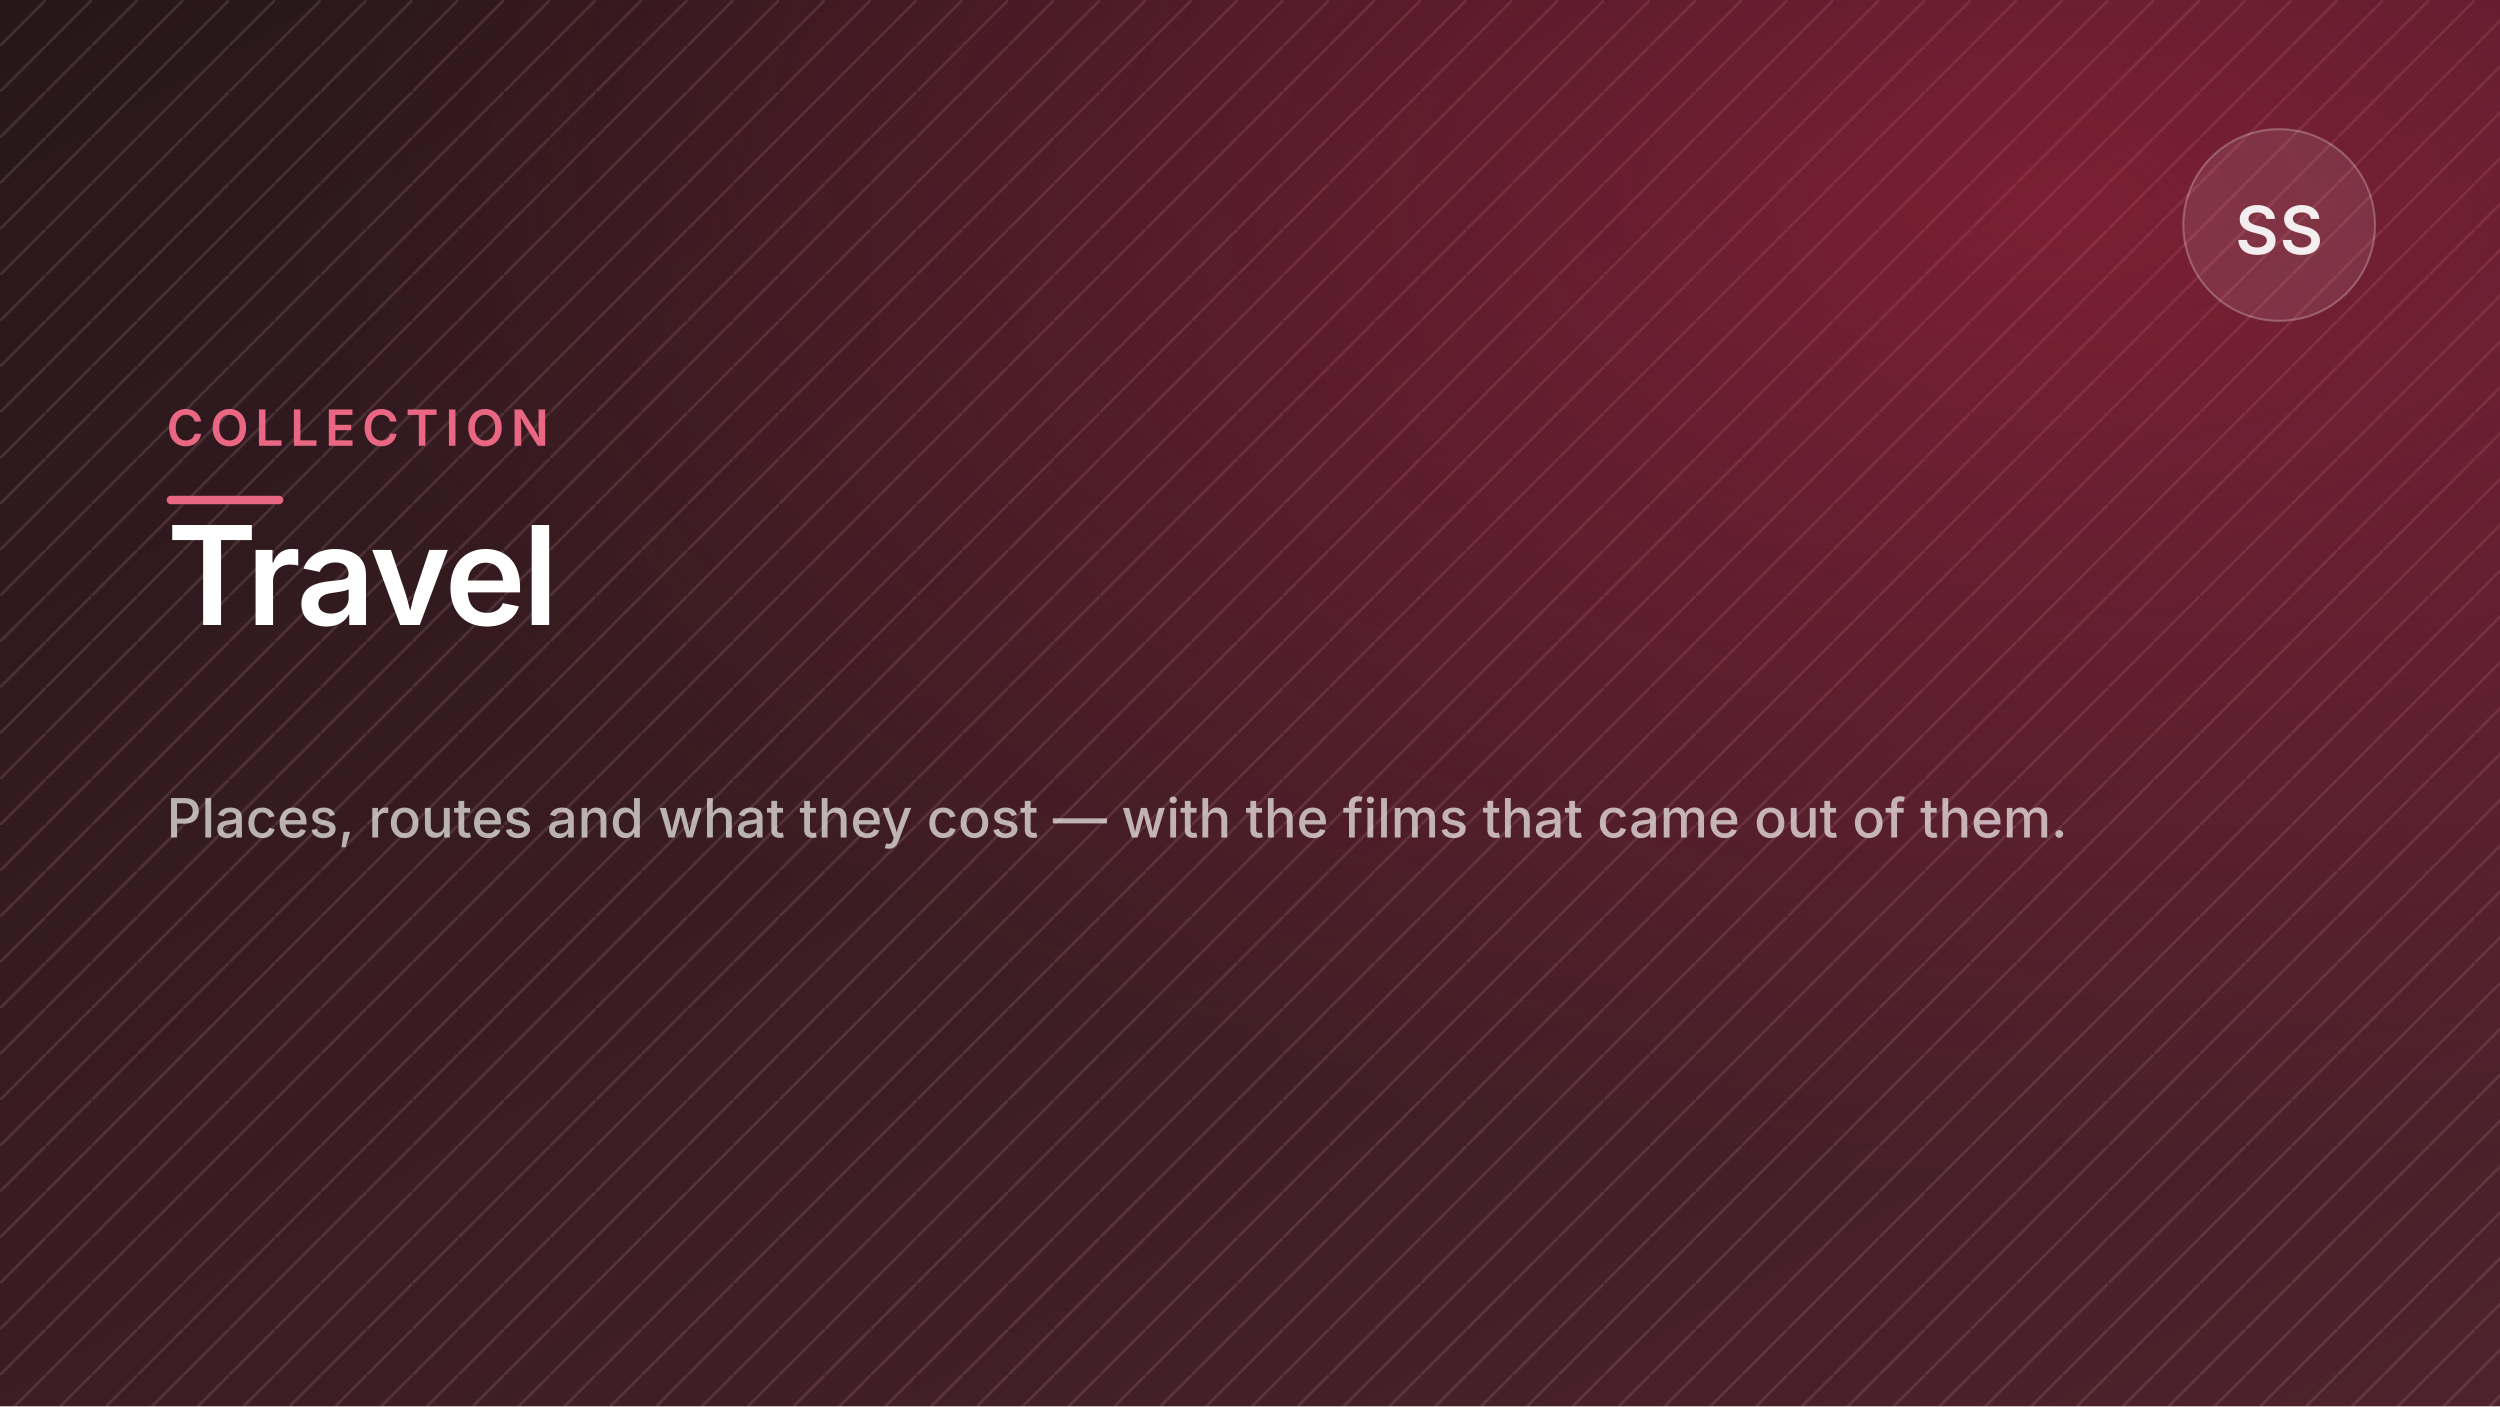
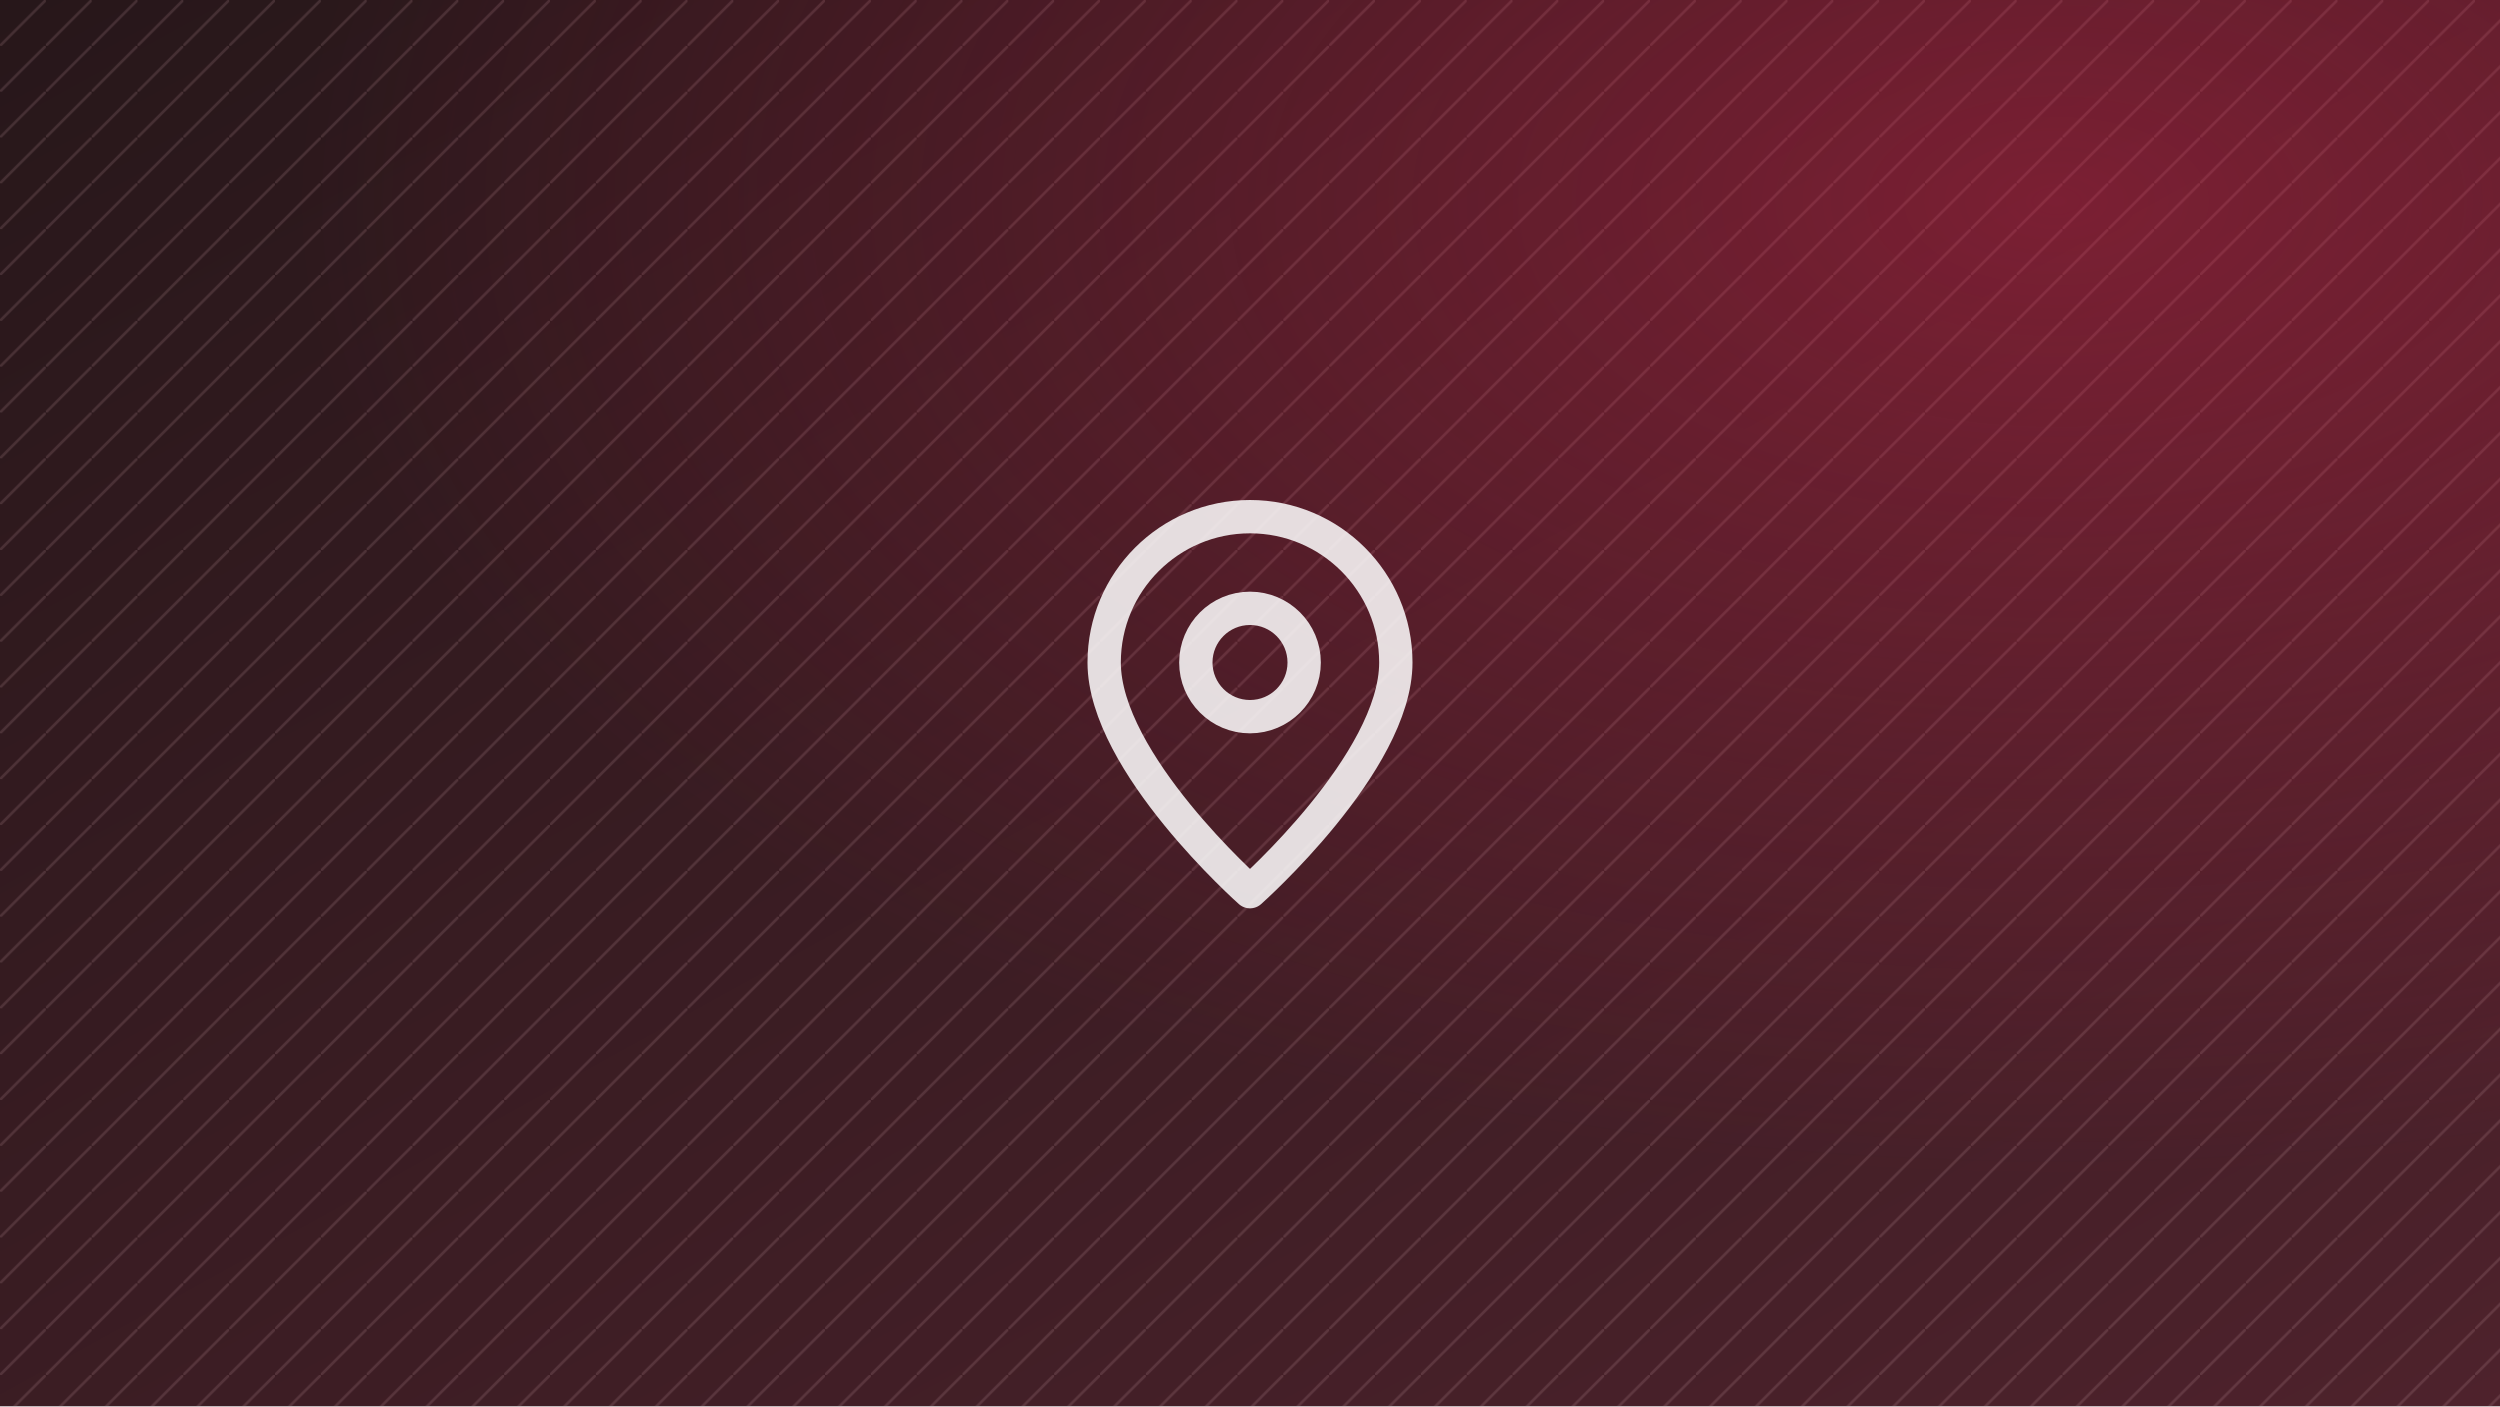
<svg xmlns="http://www.w3.org/2000/svg" viewBox="0 0 1200 675" width="1200" height="675" role="img" aria-label="Travel">
  <defs>
    <linearGradient id="bg" x1="0" y1="0" x2="1" y2="1">
      <stop offset="0" stop-color="hsl(347 26% 12%)" />
      <stop offset="1" stop-color="hsl(347 39% 22%)" />
    </linearGradient>
    <radialGradient id="glow" cx="82%" cy="14%" r="70%">
      <stop offset="0" stop-color="hsl(347 79% 52% / 0.38)" />
      <stop offset="1" stop-color="hsl(347 79% 52% / 0.38)" stop-opacity="0" />
    </radialGradient>
    <pattern id="p" width="22" height="22" patternUnits="userSpaceOnUse">
      <path d="M-2 24 24-2" stroke="hsl(347 35% 75% / 0.16)" stroke-width="1.3" />
    </pattern>
  </defs>
  <rect width="1200" height="675" fill="url(#bg)" />
  <rect width="1200" height="675" fill="url(#p)" />
  <rect width="1200" height="675" fill="url(#glow)" />
-   <g font-family="Geist, ui-sans-serif, system-ui, -apple-system, Segoe UI, sans-serif">
-     <text x="80" y="214" fill="hsl(347 75% 66%)" font-size="24" font-weight="600" letter-spacing="3.2">COLLECTION</text>
-     <rect x="80" y="238" width="56" height="4" rx="2" fill="hsl(347 75% 66%)" />
-     <text x="80" y="300" fill="#fff" font-size="66" font-weight="600" letter-spacing="-1.6">Travel</text>
-     <text x="80" y="402" fill="rgb(255 255 255 / 0.66)" font-size="26" font-weight="500">Places, routes and what they cost — with the films that came out of them.</text>
-     <g opacity="0.92">
-       <circle cx="1094" cy="108" r="46" fill="rgb(255 255 255 / 0.1)" stroke="rgb(255 255 255 / 0.28)" />
-       <text x="1094" y="122" text-anchor="middle" fill="#fff" font-size="32" font-weight="600" letter-spacing="0.5">SS</text>
-     </g>
+   <g transform="translate(480 218) scale(10)" fill="none" stroke="#fff" stroke-opacity="0.85" stroke-width="1.6" stroke-linecap="round" stroke-linejoin="round" color="#fff">
+     <path d="M12 21s7-6.2 7-11a7 7 0 1 0-14 0c0 4.8 7 11 7 11Z" />
+     <circle cx="12" cy="10" r="2.6" />
  </g>
</svg>
